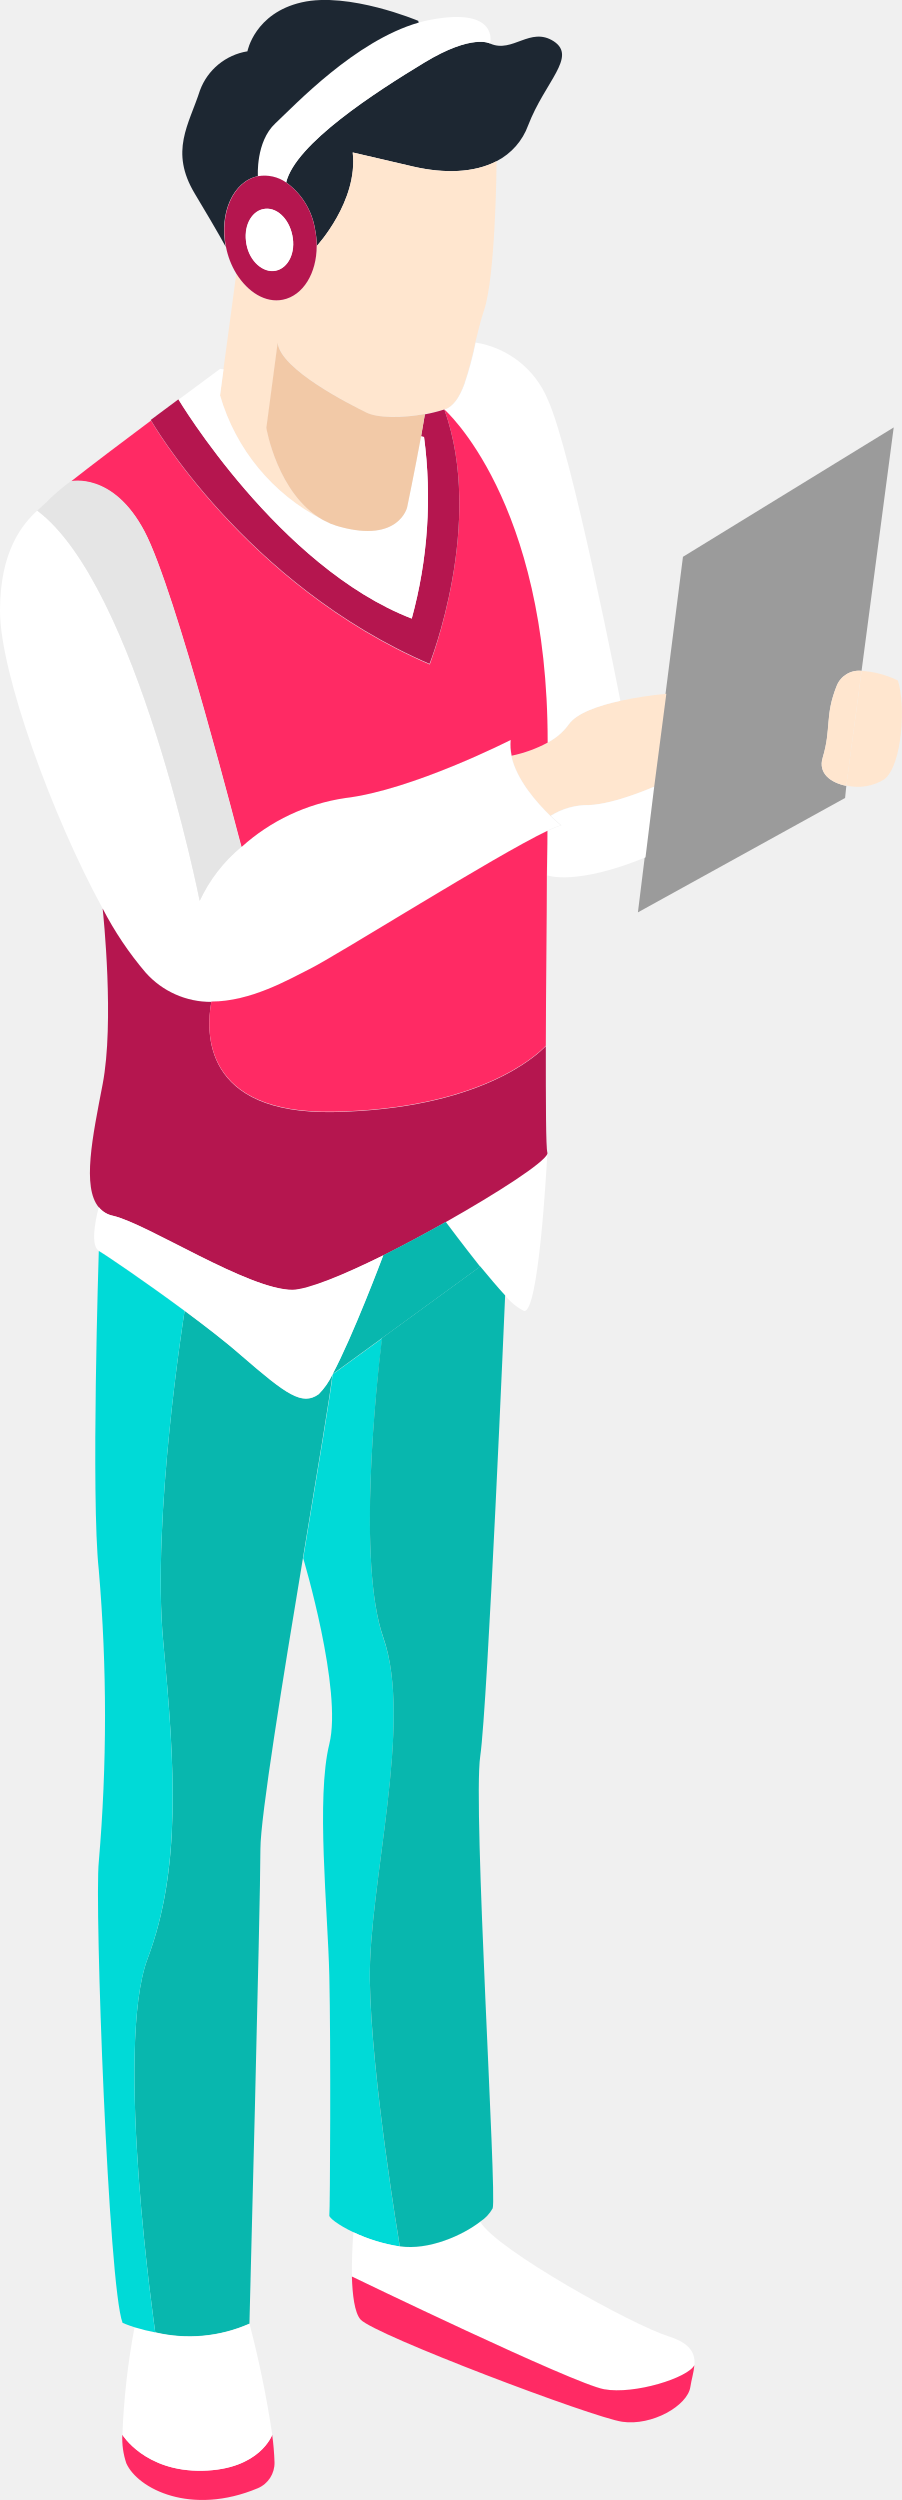
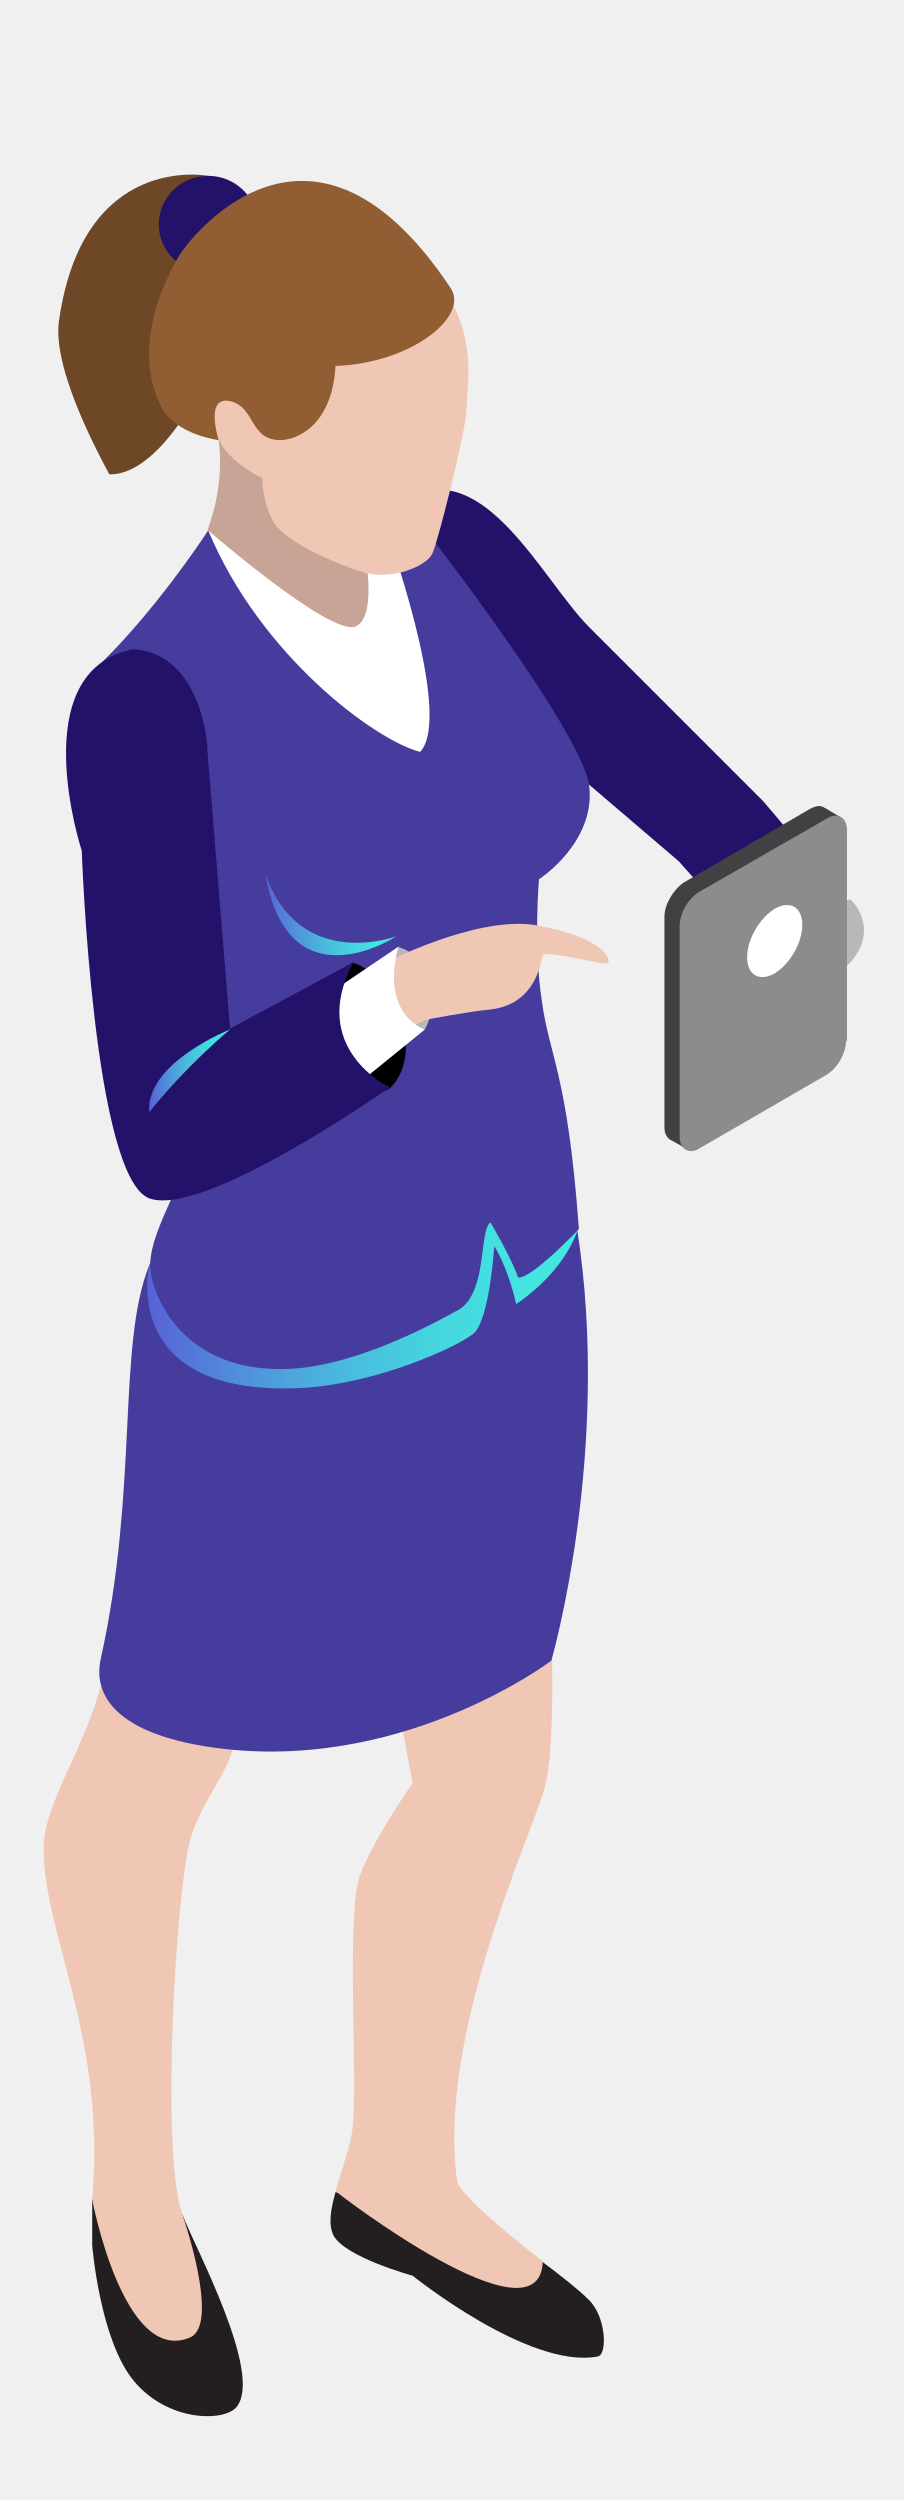
- <svg xmlns="http://www.w3.org/2000/svg" viewBox="0 0 103.52 286.95">
-   <defs>
-     <style>.cls-1{fill:#fff;}.cls-2{fill:#08b7ae;}.cls-3{fill:#00dad7;}.cls-4{fill:#ffe6cf;}.cls-5{fill:#9b9b9b;}.cls-6{fill:#ff2a64;}.cls-7{fill:#1d2732;}.cls-8{fill:#b5164f;}.cls-9{fill:#f2c9a7;}.cls-10{fill:#e5e5e5;}</style>
-   </defs>
-   <g id="Layer_2" data-name="Layer 2">
-     <g id="OBJECTS">
-       <path class="cls-1" d="M62.82,132.4c-.08,1.65-1,18.45-2.68,18.07A6.48,6.48,0,0,1,58,148.71c-.88-.93-1.89-2.13-2.86-3.33-2-2.46-3.79-4.93-3.95-5.14h0C57.21,136.82,62.48,133.37,62.82,132.4Z" />
-       <path class="cls-2" d="M27.68,155.59c5.22,4.52,7,5.8,8.9,4.45a8,8,0,0,0,1.57-2.29c-.13,1.64-1.67,10.75-3.38,21.1-2.29,13.76-4.88,29.73-4.88,33.37,0,6.38-1.26,54.48-1.26,54.48a17,17,0,0,1-10.81,1s-4.74-32.68-.87-42.92,3.14-22,1.79-36.32,2.45-38,2.45-38C23.55,152.22,25.89,154,27.68,155.59Z" />
-       <path class="cls-3" d="M42.45,227.32c.16,11.06,3.44,30.53,3.44,30.53a19.31,19.31,0,0,1-5.32-1.63c-1.75-.83-2.82-1.68-2.77-1.93.09-.45.18-19.87,0-27.51s-1.53-20.4,0-26.6-3-21.33-3-21.33c1.71-10.35,3.25-19.46,3.38-21.1h0l5.69-4.14C43.2,158.82,41,179.39,44,188,47.46,197.79,42.29,216.27,42.45,227.32Z" />
-       <path class="cls-4" d="M103.06,78.11c.9,2.7.54,9.62-1.53,11.32a5.72,5.72,0,0,1-4.39.73L98.89,77A11.06,11.06,0,0,1,103.06,78.11Z" />
-       <path class="cls-5" d="M102.58,49.06,98.89,77a2.75,2.75,0,0,0-2.84,1.69c-1.4,3.46-.59,4.9-1.62,8.27-.55,1.8.91,2.88,2.71,3.24L97,91.59,73.22,104.72,74,98.41l1-8.12,1.39-10.66,2-15.72Z" />
-       <path class="cls-4" d="M98.89,77l-1.75,13.2c-1.8-.36-3.26-1.44-2.71-3.24,1-3.37.22-4.81,1.62-8.27A2.75,2.75,0,0,1,98.89,77Z" />
-       <path class="cls-1" d="M76.72,268.16c2.6.82,3.07,2,3,3.31-.72,1.44-6.85,3.4-10.35,2.77S40.4,261.3,40.4,261.3a50.77,50.77,0,0,1,.17-5.08,19.31,19.31,0,0,0,5.32,1.63c3.32.49,7.18-1.27,9.23-2.83C57,258.22,72.5,266.83,76.72,268.16Z" />
-       <path class="cls-6" d="M79.7,271.47c-.06.81-.34,1.67-.46,2.5-.32,2.16-4.41,4.5-7.82,4S43,268,41.39,266.24c-.7-.78-.94-2.87-1-4.94,0,0,25.44,12.31,28.95,12.94S79,272.91,79.7,271.47Z" />
-       <path class="cls-4" d="M62.83,85.25a6.92,6.92,0,0,0,2.47-2.11c.88-1.3,3.45-2.16,5.91-2.7a44.37,44.37,0,0,1,5.27-.81L75.09,90.29s-4.45,2-7.5,2.11a8,8,0,0,0-4.42,1.23c-1.48-1.43-3.87-4.09-4.47-6.88A15.32,15.32,0,0,0,62.83,85.25Z" />
-       <path class="cls-1" d="M75.09,90.29l-1,8.12h0c-8,3.27-11.2,2.08-11.2,2.08h-.06c0-3,.06-5,.06-5.13h0a9.8,9.8,0,0,1,1.55-.63s-.5-.4-1.21-1.09a8,8,0,0,1,4.42-1.23C70.64,92.27,75.09,90.29,75.09,90.29Z" />
-       <path class="cls-1" d="M71.19,80.36l0,.08c-2.46.54-5,1.4-5.91,2.7a6.92,6.92,0,0,1-2.47,2.11C62.87,57.41,51,47,51,47c1.05-.31,1.76-1.43,2.32-2.92a40,40,0,0,0,1.28-4.76,10.8,10.8,0,0,1,8.26,6.51C65.66,51.91,71.19,80.36,71.19,80.36Z" />
-       <path class="cls-7" d="M63.56,4.74c2.7,1.78-1,4.61-2.94,9.65A7.49,7.49,0,0,1,57,18.5c-2.59,1.35-6,1.43-9.51.63l-7-1.63c.64,5.59-4.13,10.74-4.13,10.74a9.5,9.5,0,0,0-.2-1.95,8.25,8.25,0,0,0-3.31-5.35C33.92,16.49,43.13,10.57,48.69,7.2S56.26,5,56.26,5C58.83,6.15,60.86,3,63.56,4.74Z" />
-       <path class="cls-1" d="M11.78,104.27C6.08,93.87,0,77.28,0,70.11c0-6.84,2.55-9.91,4.27-11.5,11.46,8.56,18.65,44.8,18.65,44.8a17.72,17.72,0,0,1,4.76-6.18h0a22.66,22.66,0,0,1,11.89-5.61c7.72-.91,19-6.67,19-6.67a6.13,6.13,0,0,0,.11,1.81c.6,2.79,3,5.45,4.47,6.88.71.69,1.21,1.09,1.21,1.09a9.8,9.8,0,0,0-1.55.63h0c-6.07,2.9-24,14.2-27.3,15.87-2.36,1.18-6.75,3.75-11.27,3.73a10,10,0,0,1-7.54-3.32,38.75,38.75,0,0,1-4.94-7.36Z" />
-       <path class="cls-6" d="M51,47s11.9,10.4,11.86,38.24a15.32,15.32,0,0,1-4.13,1.5,6.13,6.13,0,0,1-.11-1.81s-11.3,5.76-19,6.67a22.66,22.66,0,0,0-11.89,5.61C27.56,96.77,20.2,67.77,16.59,61s-8.46-5.73-8.46-5.73c2.32-1.83,5.91-4.54,9.2-7h0s10.75,18.83,32,28C49.3,76.2,55.7,60.1,51,47Z" />
-       <path class="cls-8" d="M11.34,138.58c-1.94-2.33-.72-8.09.44-14.13,1.36-7.08.08-19.48,0-20.17a38.75,38.75,0,0,0,4.94,7.36A10,10,0,0,0,24.26,115c-.63,3.38-1.09,12.94,14.07,12.64,16.63-.33,23.22-6.41,24.32-7.57,0,6.39,0,11.66.18,12.24a1.09,1.09,0,0,1,0,.12h0c-.34,1-5.61,4.42-11.65,7.83h0c-2.36,1.33-4.84,2.66-7.18,3.83h0c-4.57,2.27-8.64,4-10.41,4C28.45,148,17,140.49,13,139.55A2.82,2.82,0,0,1,11.34,138.58Z" />
-       <path class="cls-6" d="M62.83,95.36c0,.16,0,2.15-.06,5.13,0,5-.11,12.89-.12,19.54-1.1,1.16-7.69,7.24-24.32,7.57-15.16.3-14.7-9.26-14.07-12.64,4.52,0,8.91-2.55,11.27-3.73C38.87,109.56,56.76,98.26,62.83,95.36Z" />
-       <path class="cls-2" d="M55.12,255c-2,1.56-5.91,3.32-9.23,2.83,0,0-3.28-19.47-3.44-30.53s5-29.53,1.54-39.37c-3-8.56-.79-29.13-.15-34.35l11.28-8.22c1,1.2,2,2.4,2.86,3.33,0,0-2,47.06-2.86,52.9s1.93,50.45,1.43,51.88A4.31,4.31,0,0,1,55.12,255Z" />
-       <path class="cls-4" d="M57,18.5c0,.91-.15,13.38-1.45,17.14-.37,1.08-.67,2.37-1,3.69a40,40,0,0,1-1.28,4.76C52.73,45.58,52,46.7,51,47a18.86,18.86,0,0,1-2.2.51c-2.56.43-5.5.5-6.76-.15-1.66-.87-9.86-4.94-10.14-8l-1.3,9.79S31.84,56.7,37,59.64A23.31,23.31,0,0,1,25.25,45.38l.4-3,.52-3.87.95-7.11c1.3,2.15,3.35,3.4,5.35,3,2.34-.48,3.88-3.06,3.88-6.16,0,0,4.77-5.15,4.13-10.74l7,1.63C51,19.93,54.41,19.85,57,18.5Z" />
-       <path class="cls-1" d="M49.53,2.25C57.34.81,56.26,5,56.26,5s-2-1.2-7.57,2.18S33.92,16.49,32.84,20.94a4.35,4.35,0,0,0-3.21-.72s-.43-3.81,2-6.06S40.76,4.69,48.06,2.59C48.55,2.46,49,2.34,49.53,2.25Z" />
-       <path class="cls-2" d="M43.84,153.6l-5.69,4.14c2.34-4.38,5.7-13.31,5.83-13.66h0c2.34-1.17,4.82-2.5,7.18-3.83.16.21,2,2.68,3.95,5.14Z" />
-       <path class="cls-8" d="M51,47C55.7,60.1,49.3,76.2,49.3,76.2c-21.21-9.15-32-28-32-28h0l3.17-2.36h0S32,65.1,47.26,71a52.73,52.73,0,0,0,1.41-20.83l-.34-.06c.16-.92.32-1.79.44-2.55v0A18.86,18.86,0,0,0,51,47Z" />
-       <path class="cls-1" d="M48.67,50.15A52.73,52.73,0,0,1,47.26,71C32,65.1,20.51,45.86,20.51,45.86h0l4.75-3.52.4.05-.4,3A23.31,23.31,0,0,0,37,59.64l.13.07a7,7,0,0,0,.91.44l.05,0a6.51,6.51,0,0,0,.88.3c6.81,1.89,7.76-2.22,7.76-2.22s.92-4.43,1.6-8.16Z" />
-       <path class="cls-9" d="M48.77,47.52v0c-.12.76-.28,1.63-.44,2.55-.68,3.73-1.6,8.16-1.6,8.16s-.95,4.11-7.76,2.22a6.51,6.51,0,0,1-.88-.3l-.05,0-.91-.44L37,59.64c-5.16-2.94-6.43-10.52-6.43-10.52l1.3-9.79c.28,3.1,8.48,7.17,10.14,8C43.27,48,46.21,48,48.77,47.52Z" />
-       <path class="cls-7" d="M48,2.39l.06.2c-7.3,2.1-14.2,9.46-16.46,11.57s-2,6.06-2,6.06c-2.82.57-4.47,4.2-3.69,8.12,0,0-.62-1.23-3.55-6.11s-.67-7.92.59-11.85A7,7,0,0,1,28.4,5.89s.82-4.38,6.23-5.62S48,2.39,48,2.39Z" />
-       <path class="cls-1" d="M44,144.08c-.13.35-3.49,9.28-5.83,13.66h0A8,8,0,0,1,36.58,160c-1.92,1.35-3.68.07-8.9-4.45-1.79-1.55-4.13-3.37-6.49-5.12-4.51-3.34-9.06-6.43-9.85-6.88-1.18-.66-.05-4.84,0-5a2.82,2.82,0,0,0,1.61,1c4,.94,15.5,8.49,20.62,8.49C35.34,148,39.41,146.35,44,144.08Z" />
-       <path class="cls-8" d="M36.15,26.29a9.5,9.5,0,0,1,.2,1.95c0,3.1-1.54,5.68-3.88,6.16-2,.4-4-.85-5.35-3a9.21,9.21,0,0,1-1.18-3.06c-.78-3.92.87-7.55,3.69-8.12a4.35,4.35,0,0,1,3.21.72A8.25,8.25,0,0,1,36.15,26.29Zm-4.51,4.77C33.08,30.77,34,29,33.55,27s-1.89-3.33-3.34-3S27.89,26.06,28.29,28,30.18,31.35,31.64,31.06Z" />
-       <path class="cls-1" d="M33.55,27c.4,2-.47,3.79-1.91,4.08s-3-1.07-3.35-3,.46-3.79,1.92-4.08S33.16,25,33.55,27Z" />
-       <path class="cls-6" d="M31.51,282.64a3.15,3.15,0,0,1-1.9,2.95c-7.66,3.22-13.79.08-15.11-2.85a9,9,0,0,1-.46-3.28s2.59,4.27,9.2,4.13,8-4.13,8-4.13h0A30.28,30.28,0,0,1,31.51,282.64Z" />
-       <path class="cls-1" d="M31.25,279.46h0s-1.4,4-8,4.13-9.2-4.13-9.2-4.13a84,84,0,0,1,1.39-12.34,22.65,22.65,0,0,0,2.39.61,17,17,0,0,0,10.81-1A121,121,0,0,1,31.25,279.46Z" />
-       <path class="cls-10" d="M27.68,97.22h0a17.72,17.72,0,0,0-4.76,6.18S15.73,67.17,4.27,58.61c.63-.6,1.15-1,1.39-1.31a25.27,25.27,0,0,1,2.47-2.07S13,54.11,16.59,61,27.56,96.77,27.68,97.22Z" />
-       <path class="cls-3" d="M15.43,267.12c-.86-.28-1.36-.5-1.36-.5-1.62-4.13-3.24-48-2.73-52.93a196.31,196.31,0,0,0,0-33.47c-.91-8.4,0-36.63,0-36.63.79.45,5.34,3.54,9.85,6.88,0,0-3.8,23.73-2.45,38s2.07,26.07-1.79,36.32.87,42.92.87,42.92A22.65,22.65,0,0,1,15.43,267.12Z" />
+ <svg xmlns="http://www.w3.org/2000/svg" version="1.1" id="Layer_1" x="0px" y="0px" viewBox="0 0 95 263" style="enable-background:new 0 0 95 263;" xml:space="preserve">
+   <style type="text/css">
+ 	.st0{fill:#C7A496;}
+ 	.st1{fill:#FFFFFF;}
+ 	.st2{fill:#B8B8B8;}
+ 	.st3{fill:#24126A;}
+ 	.st4{fill:#231F20;}
+ 	.st5{fill:#F0C6B4;}
+ 	.st6{fill:#453C9E;}
+ 	.st7{fill:url(#SVGID_1_);}
+ 	.st8{fill:url(#SVGID_2_);}
+ 	.st9{fill:#6E4826;}
+ 	.st10{fill:#915E33;}
+ 	.st11{fill:url(#SVGID_3_);}
+ 	.st12{fill:#414042;}
+ 	.st13{fill:#8C8C8C;}
+ </style>
+   <g>
+     <path class="st0" d="M23,46.3c0.7,5-1.2,9.5-1.2,9.5l1.2,6.8l5.7,5.7l8.7,3l6.9-2.4v-8.7l-5-7.1L31,47.4C31,47.4,22.1,44.9,23,46.3   z" />
+     <path class="st1" d="M21.9,55.8c0,0,12.9,11.2,15.5,10.1c2.6-1.1,0.7-9.4,0.7-9.4l5.8,0.4L50,73.4l-1.6,8.8l-10.2,0.5l-9.3-8.3   l-7.1-11.1V55.8z" />
+     <path class="st2" d="M89.4,94.6c0.3,0.1,3.2,3.2,0,6.7c-2.9,3.1-5.5,0.5-6,0C80.6,96.6,85.4,92.8,89.4,94.6z" />
+     <path class="st1" d="M84.9,90.9c0,0,4,3.4,4.5,3.7c-6.3,2.1-6,7-6,7l-4.6-4.3l1.6-5.4L84.9,90.9z" />
+     <path class="st3" d="M42.9,52.4C51,48,57.1,61.1,62,66c4.9,4.9,18.3,18.3,18.3,18.3l7.3,8.6c0,0-8-1.1-7.3,7.7   c-0.9-1-8.9-10-8.9-10L54.9,76.5L42.6,55.7C42.6,55.7,41.9,54,42.9,52.4z" />
+     <path class="st4" d="M35.3,230.6c-0.5,1.8-0.8,3.4-0.2,4.6c1.3,2.3,8.3,4.2,8.3,4.2s12.3,9.9,19.5,8.5c1-0.2,0.9-4.2-1-6   c-1-1-2.9-2.5-4.9-4L35.3,230.6z" />
+     <path class="st5" d="M57.1,237.9c1.2,0.9-8.5-6.4-9-8.4c-2.2-15.3,8-36.9,9.2-41.4c1.2-4.5,0.7-16.8,0.7-16.8L42,180l1.4,7.6   c0,0-3.9,5.5-5.5,9.6c-1.6,4.1-0.1,23-0.9,27.3c-0.4,2.1-1.2,4.2-1.7,6C35.3,230.6,56.8,247.1,57.1,237.9z" />
+     <path class="st4" d="M9.7,231.4c0,1.8,0,4.8,0,4.8s0.8,10,4.4,14.3c3.6,4.3,9.5,4.3,10.8,2.7c2.8-3.5-4.4-16.8-5.7-20.2L9.7,231.4z   " />
+     <path class="st5" d="M19.2,233c-2.4-6.7-0.6-35.2,0.9-39.8c1.5-4.6,4.6-7.2,4.8-11.5c0.1-4.3-12.5-11.5-14.2-4.7   c-1.7,6.8-6.1,12.8-6.1,17.3c-0.1,9.2,6.6,19.8,5.1,37.1c0,0,3.3,17.5,10.3,14.5C23.2,244.5,19.2,233,19.2,233z" />
+     <path class="st6" d="M15.7,133.1c-3.4,8.5-1.1,23.4-5.1,41.4c-0.6,2.6,0,7.4,10.9,9.2c20.3,3.3,36.5-9,36.5-9s6.4-22.1,2.7-45.5   c-2.3-3.3-6-8.7-6-8.7S19.2,124.6,15.7,133.1z" />
+     <linearGradient id="SVGID_1_" gradientUnits="userSpaceOnUse" x1="15.519" y1="135.488" x2="60.786" y2="135.488">
+       <stop offset="0" style="stop-color:#5761D7" />
+       <stop offset="7.257640e-02" style="stop-color:#5472D8" />
+       <stop offset="0.279" style="stop-color:#4E9CDB" />
+       <stop offset="0.48" style="stop-color:#49BDDD" />
+       <stop offset="0.671" style="stop-color:#45D5DF" />
+       <stop offset="0.849" style="stop-color:#43E3E0" />
+       <stop offset="1" style="stop-color:#42E8E0" />
+     </linearGradient>
+     <path class="st7" d="M15.7,133.1c0,0-3.3,14,16.3,12.9c7.8-0.5,16.1-4.3,17.8-5.7c1.7-1.4,2.2-9.2,2.2-9.2s1.4,2.1,2.3,6.1   c5.4-3.7,6.5-7.9,6.5-7.9l-9.2-4.2L15.7,133.1z" />
+     <path class="st6" d="M21.9,55.8c-0.7,1.1-5.6,8.4-11.2,13.9C10.3,73,21.5,111.1,21,117c-0.5,5.9-5.2,11.9-5.2,16.1   c0,2.8,3.2,11.5,14.8,10.9c5.5-0.3,12.1-3.1,17.8-6.3c2.9-2,2-8.4,3.2-9.1c0,0,2.2,3.7,2.9,5.8c1.4,0.1,5.7-4.4,6.4-5.1   c-1.2-16.4-3.1-18.1-3.9-24c-0.9-5.9-0.3-12.8-0.3-12.8s5.9-3.8,5.3-9.7c-0.6-6-19.2-29.6-19.2-29.6l-2.4,1.8   c0,0,7.4,20.2,3.8,24.1C39.5,77.9,27.4,69,21.9,55.8z" />
+     <linearGradient id="SVGID_2_" gradientUnits="userSpaceOnUse" x1="27.923" y1="96.222" x2="41.723" y2="96.222">
+       <stop offset="0" style="stop-color:#5761D7" />
+       <stop offset="7.257640e-02" style="stop-color:#5472D8" />
+       <stop offset="0.279" style="stop-color:#4E9CDB" />
+       <stop offset="0.48" style="stop-color:#49BDDD" />
+       <stop offset="0.671" style="stop-color:#45D5DF" />
+       <stop offset="0.849" style="stop-color:#43E3E0" />
+       <stop offset="1" style="stop-color:#42E8E0" />
+     </linearGradient>
+     <path class="st8" d="M27.9,91.9c2.4,14.1,13.8,6.6,13.8,6.6S31.5,102.3,27.9,91.9z" />
+     <path d="M37.2,101.3c0,0,3.4,0.9,5,5.9c1.6,5-1.2,7.3-1.2,7.3s-6.5,3.3-8.4-1.9C30.2,106.2,37.2,101.3,37.2,101.3z" />
+     <path class="st5" d="M47.7,32.1c2.3,4.6,1.4,8.7,1.4,10.8c0,2.1-3,14-3.6,15.3c-0.6,1.4-4.4,2.9-7.3,2c-2.9-0.9-8.6-3.3-9.6-5.6   c-1.1-2.3-1-4.3-1-4.3s-3.5-1.6-4.6-4.1c-2-2.2-2.6-2.3-2.6-2.3l-0.8-6.4l3.8-6.6l5.3-4.5l7.6-1.9l5.9,1.8   C42.3,26.4,46.9,31.1,47.7,32.1z" />
+     <path class="st9" d="M21.9,18.5c0,0-13.2-2.6-15.7,15.3c-0.7,5.1,4.3,14.2,5.3,16.1c4.5,0.1,8.4-7,8.4-7L21.9,18.5z" />
+     <ellipse class="st3" cx="21.9" cy="23.6" rx="5.2" ry="5.1" />
+     <path class="st10" d="M23,46.3c0,0-1.5-4.7,1.2-4.1c2.7,0.6,2,4.1,5.3,4.1c1.4,0,5.4-1.2,5.8-7.8c8.1-0.3,14.1-5.3,12.1-8.2   c-15.2-22.9-28.3-3.8-28.3-3.8s-6.2,9.2-1.9,16.7C18.9,45.8,23,46.3,23,46.3z" />
+     <path class="st2" d="M41.9,99.6c6.3,2.3,2.8,8.7,2.8,8.7l-4.5-0.6C40.2,107.7,41.2,99.6,41.9,99.6z" />
+     <path class="st5" d="M40.5,101.3c0,0,9.4-4.9,15.7-4c6.7,1.2,8,3.2,7.8,4c-0.1,0.4-6.5-1.4-6.9-0.8c-0.4,2-1.4,5.2-5.5,5.7   c-2.3,0.2-6.9,1.1-6.9,1.1l-3,1.5l-2.5-3L40.5,101.3z" />
+     <path class="st1" d="M34.5,104.6c0,0,6.2-4.2,7.4-5c-1.9,7.3,2.8,8.7,2.8,8.7l-8,6.5L34.5,104.6z" />
+     <path class="st3" d="M14,68.3C2.4,70.6,8.6,89.5,8.6,89.5s1.2,34.7,7.2,36.6c5.9,1.9,25.2-11.7,25.2-11.7s-8.7-4.1-3.8-13.2   c-1.8,1-13,7-13,7l-2.4-29.5C21.9,78.8,21.3,68.7,14,68.3z" />
+     <linearGradient id="SVGID_3_" gradientUnits="userSpaceOnUse" x1="15.73" y1="112.633" x2="24.229" y2="112.633">
+       <stop offset="0" style="stop-color:#5761D7" />
+       <stop offset="7.257640e-02" style="stop-color:#5472D8" />
+       <stop offset="0.279" style="stop-color:#4E9CDB" />
+       <stop offset="0.48" style="stop-color:#49BDDD" />
+       <stop offset="0.671" style="stop-color:#45D5DF" />
+       <stop offset="0.849" style="stop-color:#43E3E0" />
+       <stop offset="1" style="stop-color:#42E8E0" />
+     </linearGradient>
+     <path class="st11" d="M15.7,117c4-5,8.5-8.7,8.5-8.7S15.3,111.8,15.7,117z" />
+     <g>
+       <path class="st12" d="M88.3,85.9l-1.5-0.9c-0.1,0-0.1-0.1-0.2-0.1v0l0,0c-0.4-0.2-0.8-0.1-1.4,0.2L72,92.8    c-1.1,0.7-2.1,2.3-2.1,3.6v22.2c0,0.7,0.3,1.2,0.8,1.4l1.6,0.9l0.8-1.8l12.1-7c1.1-0.7,2.1-2.3,2.1-3.6V88L88.3,85.9z" />
+       <path class="st13" d="M89,109.5c0,1.3-0.9,2.9-2.1,3.6l-13.3,7.7c-1.1,0.7-2.1,0.1-2.1-1.2V97.4c0-1.3,0.9-2.9,2.1-3.6L87,86.1    c1.1-0.7,2.1-0.1,2.1,1.2V109.5z" />
+       <path class="st1" d="M84.4,97.3c0,1.9-1.3,4.1-2.9,5.1c-1.6,0.9-2.9,0.2-2.9-1.7c0-1.9,1.3-4.1,2.9-5.1    C83.1,94.7,84.4,95.4,84.4,97.3z" />
    </g>
  </g>
</svg>
